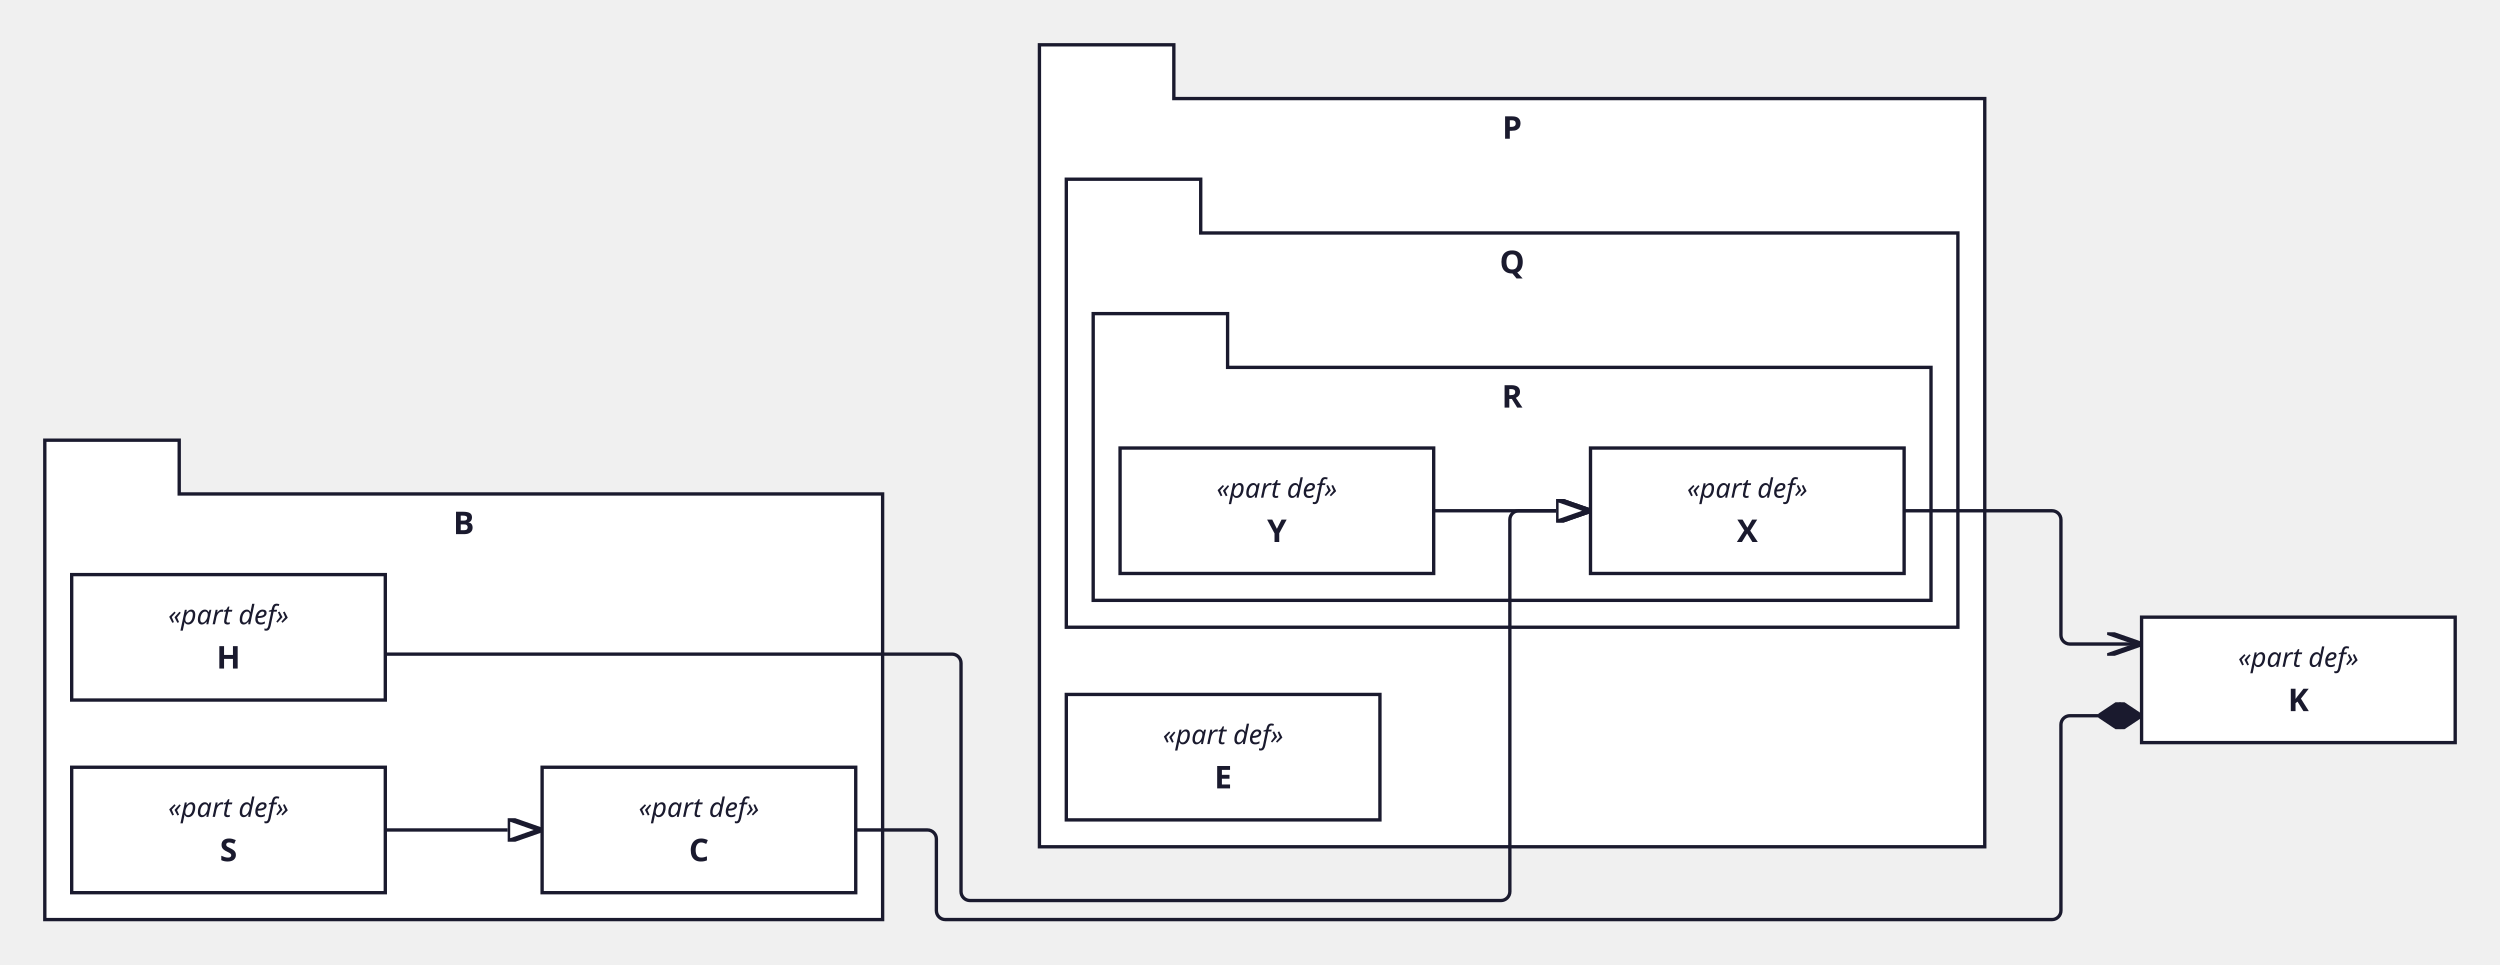
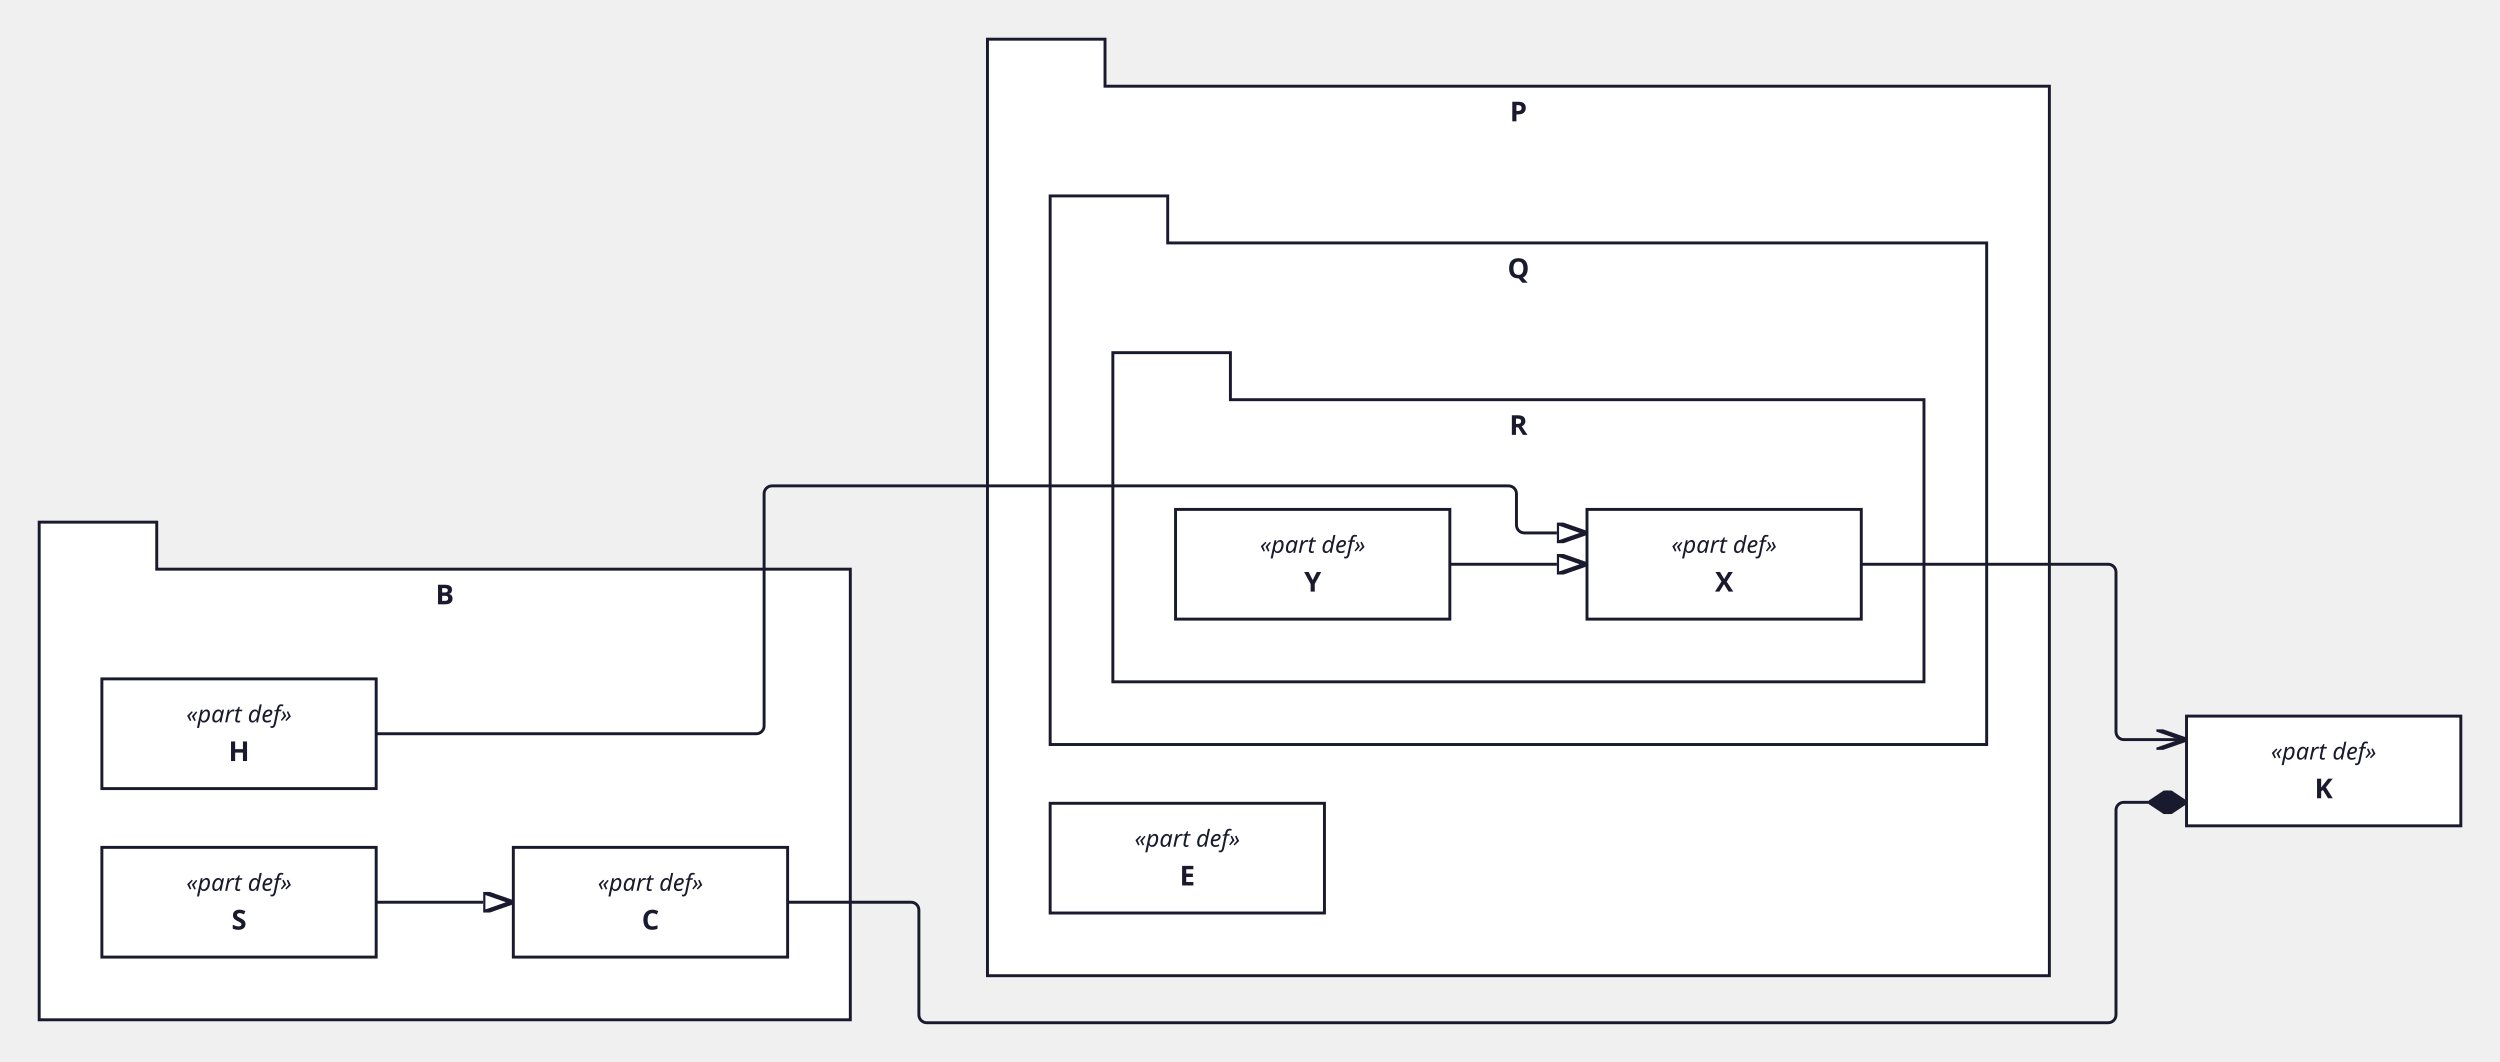
- <svg xmlns="http://www.w3.org/2000/svg" width="1116.00" height="430.50" viewBox="0 0 1116.00 430.50">
+ <svg xmlns="http://www.w3.org/2000/svg" width="1276.00" height="542.00" viewBox="0 0 1276.00 542.00">
  <defs>
    <marker id="line-end-open-chevron" markerWidth="10.248" markerHeight="7" refX="10.248" refY="3.5" orient="auto">
      <polyline points="0 0, 10 3.5, 0 7" fill="none" stroke="#1A1A2E" stroke-width="1.50" stroke-linejoin="bevel" />
    </marker>
    <marker id="line-end-hollow-triangle" markerWidth="10.248" markerHeight="7" refX="10.248" refY="3.5" orient="auto">
      <polygon points="0 0, 10 3.5, 0 7" fill="#FFFFFF" stroke="#1A1A2E" stroke-width="1.50" stroke-linejoin="bevel" />
    </marker>
    <marker id="line-end-filled-arrow" markerWidth="10.248" markerHeight="7" refX="10.248" refY="3.5" orient="auto">
      <polygon points="0 0, 10 3.5, 0 7" fill="#1A1A2E" stroke="#1A1A2E" stroke-width="1.50" stroke-linejoin="bevel" />
    </marker>
    <marker id="line-end-hollow-triangle-crossbar" markerWidth="14.748" markerHeight="7" refX="14.748" refY="3.5" orient="auto">
      <polygon points="4.5 0, 14.5 3.5, 4.5 7" fill="#FFFFFF" stroke="#1A1A2E" stroke-width="1.50" stroke-linejoin="bevel" />
      <line x1="1" y1="0" x2="1" y2="7" stroke="#1A1A2E" stroke-width="1.50" />
    </marker>
    <marker id="line-end-hollow-diamond" markerWidth="14" markerHeight="8" refX="13.416" refY="4" orient="auto">
      <polygon points="1 4, 7 0, 13 4, 7 8" fill="#FFFFFF" stroke="#1A1A2E" stroke-width="1.50" stroke-linejoin="bevel" />
    </marker>
    <marker id="line-end-filled-diamond" markerWidth="14" markerHeight="8" refX="13.416" refY="4" orient="auto">
      <polygon points="1 4, 7 0, 13 4, 7 8" fill="#1A1A2E" stroke="#1A1A2E" stroke-width="1.50" stroke-linejoin="bevel" />
    </marker>
    <marker id="line-end-circle" markerWidth="10" markerHeight="10" refX="9.75" refY="5" orient="auto">
      <circle cx="5" cy="5" r="4" fill="#FFFFFF" stroke="#1A1A2E" stroke-width="1.50" />
    </marker>
    <marker id="line-end-bar" markerWidth="4" markerHeight="12" refX="2.75" refY="6" orient="auto">
      <line x1="2" y1="0" x2="2" y2="12" stroke="#1A1A2E" stroke-width="1.50" />
    </marker>
    <filter id="label-bg" x="-0.05" y="-0.05" width="1.1" height="1.1">
      <feFlood flood-color="#FFFFFF" />
      <feComposite in="SourceGraphic" operator="over" />
    </filter>
  </defs>
-   <path d="M 20.00 220.50 L 20.00 196.50 L 80.00 196.50 L 80.00 220.50 L 394.00 220.50 L 394.00 410.50 L 20.00 410.50 Z" fill="#FFFFFF" stroke="#1A1A2E" stroke-width="1.50" />
-   <text x="207.00" y="233.50" font-family="Noto Sans, sans-serif" font-size="14.00" font-weight="bold" fill="#1A1A2E" text-anchor="middle" dominant-baseline="middle">B</text>
-   <rect x="242.00" y="342.50" width="140.00" height="56.00" fill="#FFFFFF" stroke="#1A1A2E" stroke-width="1.50" />
-   <text x="312.00" y="360.50" font-family="Noto Sans, sans-serif" font-size="12.00" font-style="italic" fill="#1A1A2E" text-anchor="middle" dominant-baseline="middle">«part def»</text>
-   <text x="312.00" y="379.50" font-family="Noto Sans, sans-serif" font-size="14.00" font-weight="bold" fill="#1A1A2E" text-anchor="middle" dominant-baseline="middle">C</text>
-   <rect x="32.00" y="342.50" width="140.00" height="56.00" fill="#FFFFFF" stroke="#1A1A2E" stroke-width="1.50" />
-   <text x="102.00" y="360.50" font-family="Noto Sans, sans-serif" font-size="12.00" font-style="italic" fill="#1A1A2E" text-anchor="middle" dominant-baseline="middle">«part def»</text>
-   <text x="102.00" y="379.50" font-family="Noto Sans, sans-serif" font-size="14.00" font-weight="bold" fill="#1A1A2E" text-anchor="middle" dominant-baseline="middle">S</text>
-   <rect x="32.00" y="256.50" width="140.00" height="56.00" fill="#FFFFFF" stroke="#1A1A2E" stroke-width="1.50" />
-   <text x="102.00" y="274.50" font-family="Noto Sans, sans-serif" font-size="12.00" font-style="italic" fill="#1A1A2E" text-anchor="middle" dominant-baseline="middle">«part def»</text>
-   <text x="102.00" y="293.50" font-family="Noto Sans, sans-serif" font-size="14.00" font-weight="bold" fill="#1A1A2E" text-anchor="middle" dominant-baseline="middle">H</text>
-   <path d="M 172.00 370.50 L 242.00 370.50" fill="none" stroke="#1A1A2E" stroke-width="1.50" marker-end="url(#line-end-hollow-triangle)" />
-   <path d="M 464.00 44.00 L 464.00 20.00 L 524.00 20.00 L 524.00 44.00 L 886.00 44.00 L 886.00 378.00 L 464.00 378.00 Z" fill="#FFFFFF" stroke="#1A1A2E" stroke-width="1.50" />
-   <text x="675.00" y="57.00" font-family="Noto Sans, sans-serif" font-size="14.00" font-weight="bold" fill="#1A1A2E" text-anchor="middle" dominant-baseline="middle">P</text>
-   <path d="M 476.00 104.00 L 476.00 80.00 L 536.00 80.00 L 536.00 104.00 L 874.00 104.00 L 874.00 280.00 L 476.00 280.00 Z" fill="#FFFFFF" stroke="#1A1A2E" stroke-width="1.50" />
-   <text x="675.00" y="117.00" font-family="Noto Sans, sans-serif" font-size="14.00" font-weight="bold" fill="#1A1A2E" text-anchor="middle" dominant-baseline="middle">Q</text>
-   <path d="M 488.00 164.00 L 488.00 140.00 L 548.00 140.00 L 548.00 164.00 L 862.00 164.00 L 862.00 268.00 L 488.00 268.00 Z" fill="#FFFFFF" stroke="#1A1A2E" stroke-width="1.50" />
-   <text x="675.00" y="177.00" font-family="Noto Sans, sans-serif" font-size="14.00" font-weight="bold" fill="#1A1A2E" text-anchor="middle" dominant-baseline="middle">R</text>
-   <rect x="710.00" y="200.00" width="140.00" height="56.00" fill="#FFFFFF" stroke="#1A1A2E" stroke-width="1.50" />
-   <text x="780.00" y="218.00" font-family="Noto Sans, sans-serif" font-size="12.00" font-style="italic" fill="#1A1A2E" text-anchor="middle" dominant-baseline="middle">«part def»</text>
-   <text x="780.00" y="237.00" font-family="Noto Sans, sans-serif" font-size="14.00" font-weight="bold" fill="#1A1A2E" text-anchor="middle" dominant-baseline="middle">X</text>
-   <rect x="500.00" y="200.00" width="140.00" height="56.00" fill="#FFFFFF" stroke="#1A1A2E" stroke-width="1.50" />
-   <text x="570.00" y="218.00" font-family="Noto Sans, sans-serif" font-size="12.00" font-style="italic" fill="#1A1A2E" text-anchor="middle" dominant-baseline="middle">«part def»</text>
-   <text x="570.00" y="237.00" font-family="Noto Sans, sans-serif" font-size="14.00" font-weight="bold" fill="#1A1A2E" text-anchor="middle" dominant-baseline="middle">Y</text>
-   <path d="M 640.00 228.00 L 710.00 228.00" fill="none" stroke="#1A1A2E" stroke-width="1.50" marker-end="url(#line-end-hollow-triangle)" />
-   <rect x="476.00" y="310.00" width="140.00" height="56.00" fill="#FFFFFF" stroke="#1A1A2E" stroke-width="1.50" />
-   <text x="546.00" y="328.00" font-family="Noto Sans, sans-serif" font-size="12.00" font-style="italic" fill="#1A1A2E" text-anchor="middle" dominant-baseline="middle">«part def»</text>
-   <text x="546.00" y="347.00" font-family="Noto Sans, sans-serif" font-size="14.00" font-weight="bold" fill="#1A1A2E" text-anchor="middle" dominant-baseline="middle">E</text>
-   <rect x="956.00" y="275.50" width="140.00" height="56.00" fill="#FFFFFF" stroke="#1A1A2E" stroke-width="1.50" />
-   <text x="1026.00" y="293.50" font-family="Noto Sans, sans-serif" font-size="12.00" font-style="italic" fill="#1A1A2E" text-anchor="middle" dominant-baseline="middle">«part def»</text>
-   <text x="1026.00" y="312.50" font-family="Noto Sans, sans-serif" font-size="14.00" font-weight="bold" fill="#1A1A2E" text-anchor="middle" dominant-baseline="middle">K</text>
-   <path d="M 172.00 292.00 L 425.00 292.00 A 4.00 4.00 0 0 1 429.00 296.00 L 429.00 398.00 A 4.00 4.00 0 0 0 433.00 402.00 L 670.00 402.00 A 4.00 4.00 0 0 0 674.00 398.00 L 674.00 232.00 A 4.00 4.00 0 0 1 678.00 228.00 L 710.00 228.00" fill="none" stroke="#1A1A2E" stroke-width="1.50" marker-end="url(#line-end-hollow-triangle)" />
-   <path d="M 850.00 228.00 L 916.00 228.00 A 4.00 4.00 0 0 1 920.00 232.00 L 920.00 283.50 A 4.00 4.00 0 0 0 924.00 287.50 L 956.00 287.50" fill="none" stroke="#1A1A2E" stroke-width="1.50" marker-end="url(#line-end-open-chevron)" />
-   <path d="M 382.00 370.50 L 414.00 370.50 A 4.00 4.00 0 0 1 418.00 374.50 L 418.00 406.50 A 4.00 4.00 0 0 0 422.00 410.50 L 916.00 410.50 A 4.00 4.00 0 0 0 920.00 406.50 L 920.00 323.50 A 4.00 4.00 0 0 1 924.00 319.50 L 956.00 319.50" fill="none" stroke="#1A1A2E" stroke-width="1.50" marker-end="url(#line-end-filled-diamond)" />
+   <path d="M 20.00 290.50 L 20.00 266.50 L 80.00 266.50 L 80.00 290.50 L 434.00 290.50 L 434.00 520.50 L 20.00 520.50 Z" fill="#FFFFFF" stroke="#1A1A2E" stroke-width="1.50" />
+   <text x="227.00" y="303.50" font-family="Noto Sans, sans-serif" font-size="14.00" font-weight="bold" fill="#1A1A2E" text-anchor="middle" dominant-baseline="middle">B</text>
+   <rect x="262.00" y="432.50" width="140.00" height="56.00" fill="#FFFFFF" stroke="#1A1A2E" stroke-width="1.50" />
+   <text x="332.00" y="450.50" font-family="Noto Sans, sans-serif" font-size="12.00" font-style="italic" fill="#1A1A2E" text-anchor="middle" dominant-baseline="middle">«part def»</text>
+   <text x="332.00" y="469.50" font-family="Noto Sans, sans-serif" font-size="14.00" font-weight="bold" fill="#1A1A2E" text-anchor="middle" dominant-baseline="middle">C</text>
+   <rect x="52.00" y="432.50" width="140.00" height="56.00" fill="#FFFFFF" stroke="#1A1A2E" stroke-width="1.50" />
+   <text x="122.00" y="450.50" font-family="Noto Sans, sans-serif" font-size="12.00" font-style="italic" fill="#1A1A2E" text-anchor="middle" dominant-baseline="middle">«part def»</text>
+   <text x="122.00" y="469.50" font-family="Noto Sans, sans-serif" font-size="14.00" font-weight="bold" fill="#1A1A2E" text-anchor="middle" dominant-baseline="middle">S</text>
+   <rect x="52.00" y="346.50" width="140.00" height="56.00" fill="#FFFFFF" stroke="#1A1A2E" stroke-width="1.50" />
+   <text x="122.00" y="364.50" font-family="Noto Sans, sans-serif" font-size="12.00" font-style="italic" fill="#1A1A2E" text-anchor="middle" dominant-baseline="middle">«part def»</text>
+   <text x="122.00" y="383.50" font-family="Noto Sans, sans-serif" font-size="14.00" font-weight="bold" fill="#1A1A2E" text-anchor="middle" dominant-baseline="middle">H</text>
+   <path d="M 192.00 460.50 L 262.00 460.50" fill="none" stroke="#1A1A2E" stroke-width="1.50" marker-end="url(#line-end-hollow-triangle)" />
+   <path d="M 504.00 44.00 L 504.00 20.00 L 564.00 20.00 L 564.00 44.00 L 1046.00 44.00 L 1046.00 498.00 L 504.00 498.00 Z" fill="#FFFFFF" stroke="#1A1A2E" stroke-width="1.50" />
+   <text x="775.00" y="57.00" font-family="Noto Sans, sans-serif" font-size="14.00" font-weight="bold" fill="#1A1A2E" text-anchor="middle" dominant-baseline="middle">P</text>
+   <path d="M 536.00 124.00 L 536.00 100.00 L 596.00 100.00 L 596.00 124.00 L 1014.00 124.00 L 1014.00 380.00 L 536.00 380.00 Z" fill="#FFFFFF" stroke="#1A1A2E" stroke-width="1.50" />
+   <text x="775.00" y="137.00" font-family="Noto Sans, sans-serif" font-size="14.00" font-weight="bold" fill="#1A1A2E" text-anchor="middle" dominant-baseline="middle">Q</text>
+   <path d="M 568.00 204.00 L 568.00 180.00 L 628.00 180.00 L 628.00 204.00 L 982.00 204.00 L 982.00 348.00 L 568.00 348.00 Z" fill="#FFFFFF" stroke="#1A1A2E" stroke-width="1.50" />
+   <text x="775.00" y="217.00" font-family="Noto Sans, sans-serif" font-size="14.00" font-weight="bold" fill="#1A1A2E" text-anchor="middle" dominant-baseline="middle">R</text>
+   <rect x="810.00" y="260.00" width="140.00" height="56.00" fill="#FFFFFF" stroke="#1A1A2E" stroke-width="1.50" />
+   <text x="880.00" y="278.00" font-family="Noto Sans, sans-serif" font-size="12.00" font-style="italic" fill="#1A1A2E" text-anchor="middle" dominant-baseline="middle">«part def»</text>
+   <text x="880.00" y="297.00" font-family="Noto Sans, sans-serif" font-size="14.00" font-weight="bold" fill="#1A1A2E" text-anchor="middle" dominant-baseline="middle">X</text>
+   <rect x="600.00" y="260.00" width="140.00" height="56.00" fill="#FFFFFF" stroke="#1A1A2E" stroke-width="1.50" />
+   <text x="670.00" y="278.00" font-family="Noto Sans, sans-serif" font-size="12.00" font-style="italic" fill="#1A1A2E" text-anchor="middle" dominant-baseline="middle">«part def»</text>
+   <text x="670.00" y="297.00" font-family="Noto Sans, sans-serif" font-size="14.00" font-weight="bold" fill="#1A1A2E" text-anchor="middle" dominant-baseline="middle">Y</text>
+   <path d="M 740.00 288.00 L 810.00 288.00" fill="none" stroke="#1A1A2E" stroke-width="1.50" marker-end="url(#line-end-hollow-triangle)" />
+   <rect x="536.00" y="410.00" width="140.00" height="56.00" fill="#FFFFFF" stroke="#1A1A2E" stroke-width="1.50" />
+   <text x="606.00" y="428.00" font-family="Noto Sans, sans-serif" font-size="12.00" font-style="italic" fill="#1A1A2E" text-anchor="middle" dominant-baseline="middle">«part def»</text>
+   <text x="606.00" y="447.00" font-family="Noto Sans, sans-serif" font-size="14.00" font-weight="bold" fill="#1A1A2E" text-anchor="middle" dominant-baseline="middle">E</text>
+   <rect x="1116.00" y="365.50" width="140.00" height="56.00" fill="#FFFFFF" stroke="#1A1A2E" stroke-width="1.50" />
+   <text x="1186.00" y="383.50" font-family="Noto Sans, sans-serif" font-size="12.00" font-style="italic" fill="#1A1A2E" text-anchor="middle" dominant-baseline="middle">«part def»</text>
+   <text x="1186.00" y="402.50" font-family="Noto Sans, sans-serif" font-size="14.00" font-weight="bold" fill="#1A1A2E" text-anchor="middle" dominant-baseline="middle">K</text>
+   <path d="M 192.00 374.50 L 386.00 374.50 A 4.00 4.00 0 0 0 390.00 370.50 L 390.00 252.00 A 4.00 4.00 0 0 1 394.00 248.00 L 770.00 248.00 A 4.00 4.00 0 0 1 774.00 252.00 L 774.00 268.00 A 4.00 4.00 0 0 0 778.00 272.00 L 810.00 272.00" fill="none" stroke="#1A1A2E" stroke-width="1.50" marker-end="url(#line-end-hollow-triangle)" />
+   <path d="M 950.00 288.00 L 1076.00 288.00 A 4.00 4.00 0 0 1 1080.00 292.00 L 1080.00 373.50 A 4.00 4.00 0 0 0 1084.00 377.50 L 1116.00 377.50" fill="none" stroke="#1A1A2E" stroke-width="1.50" marker-end="url(#line-end-open-chevron)" />
+   <path d="M 402.00 460.50 L 465.00 460.50 A 4.00 4.00 0 0 1 469.00 464.50 L 469.00 518.00 A 4.00 4.00 0 0 0 473.00 522.00 L 1076.00 522.00 A 4.00 4.00 0 0 0 1080.00 518.00 L 1080.00 413.50 A 4.00 4.00 0 0 1 1084.00 409.50 L 1116.00 409.50" fill="none" stroke="#1A1A2E" stroke-width="1.50" marker-end="url(#line-end-filled-diamond)" />
</svg>
